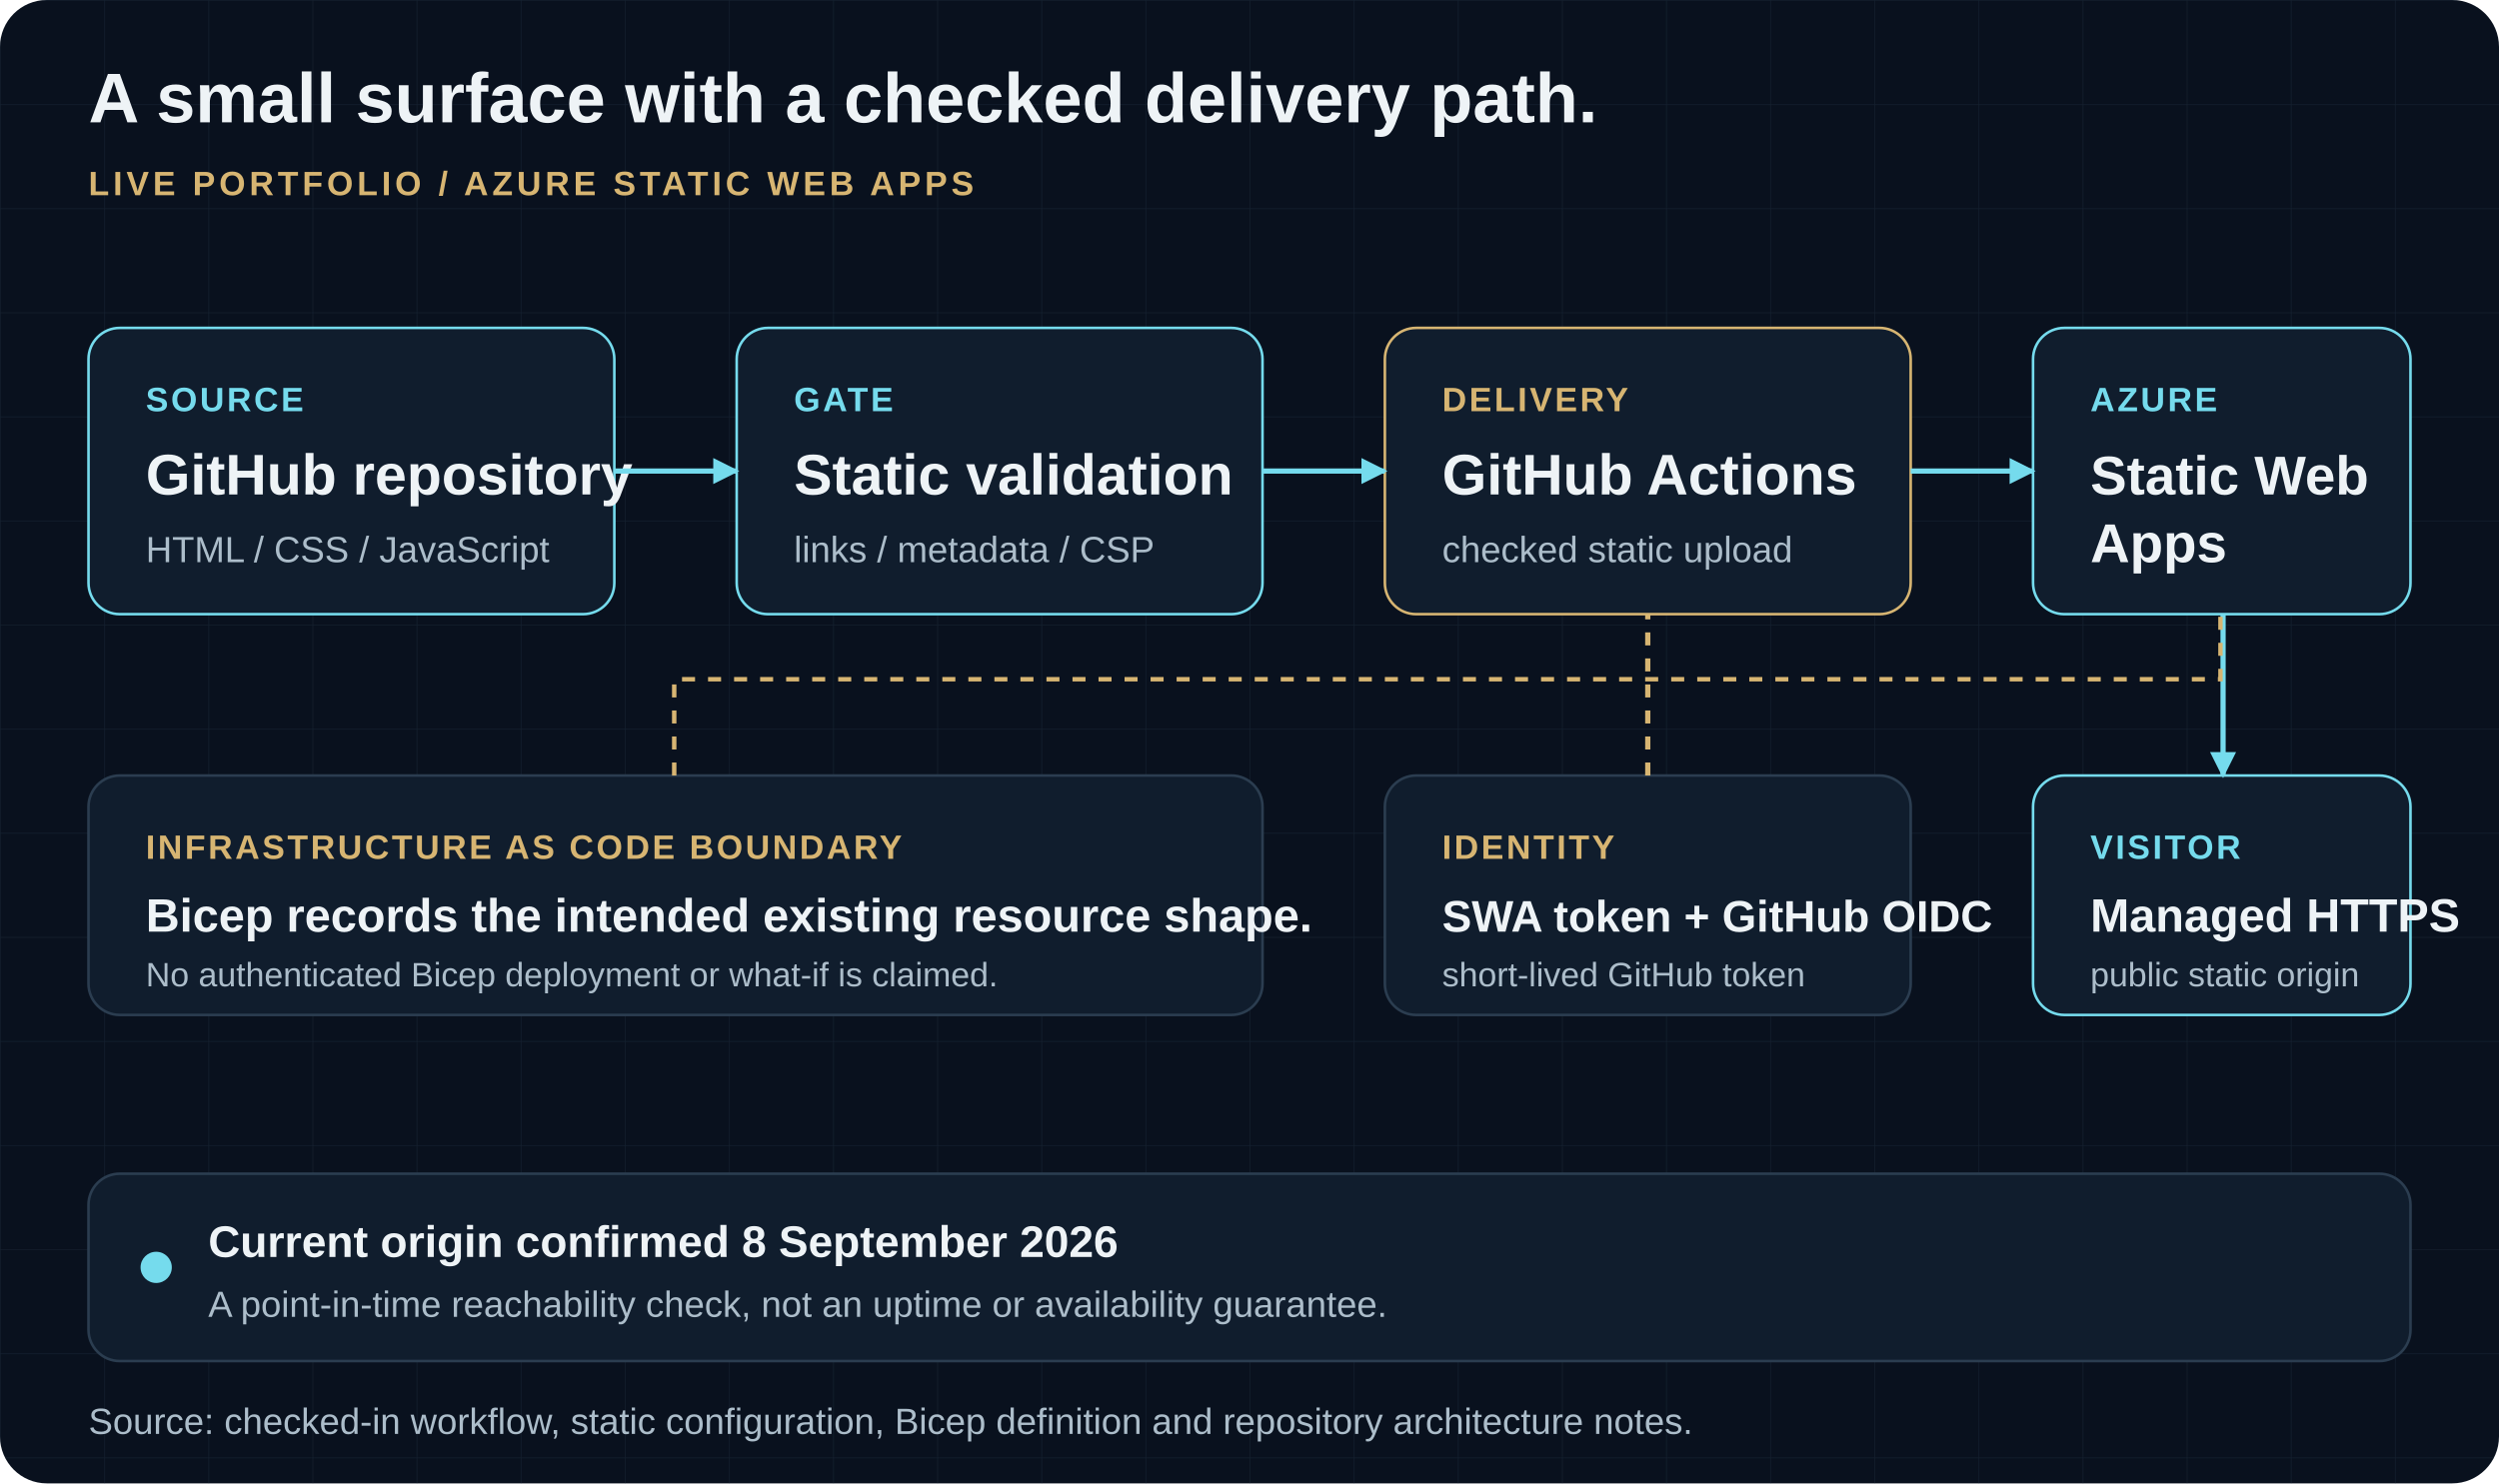
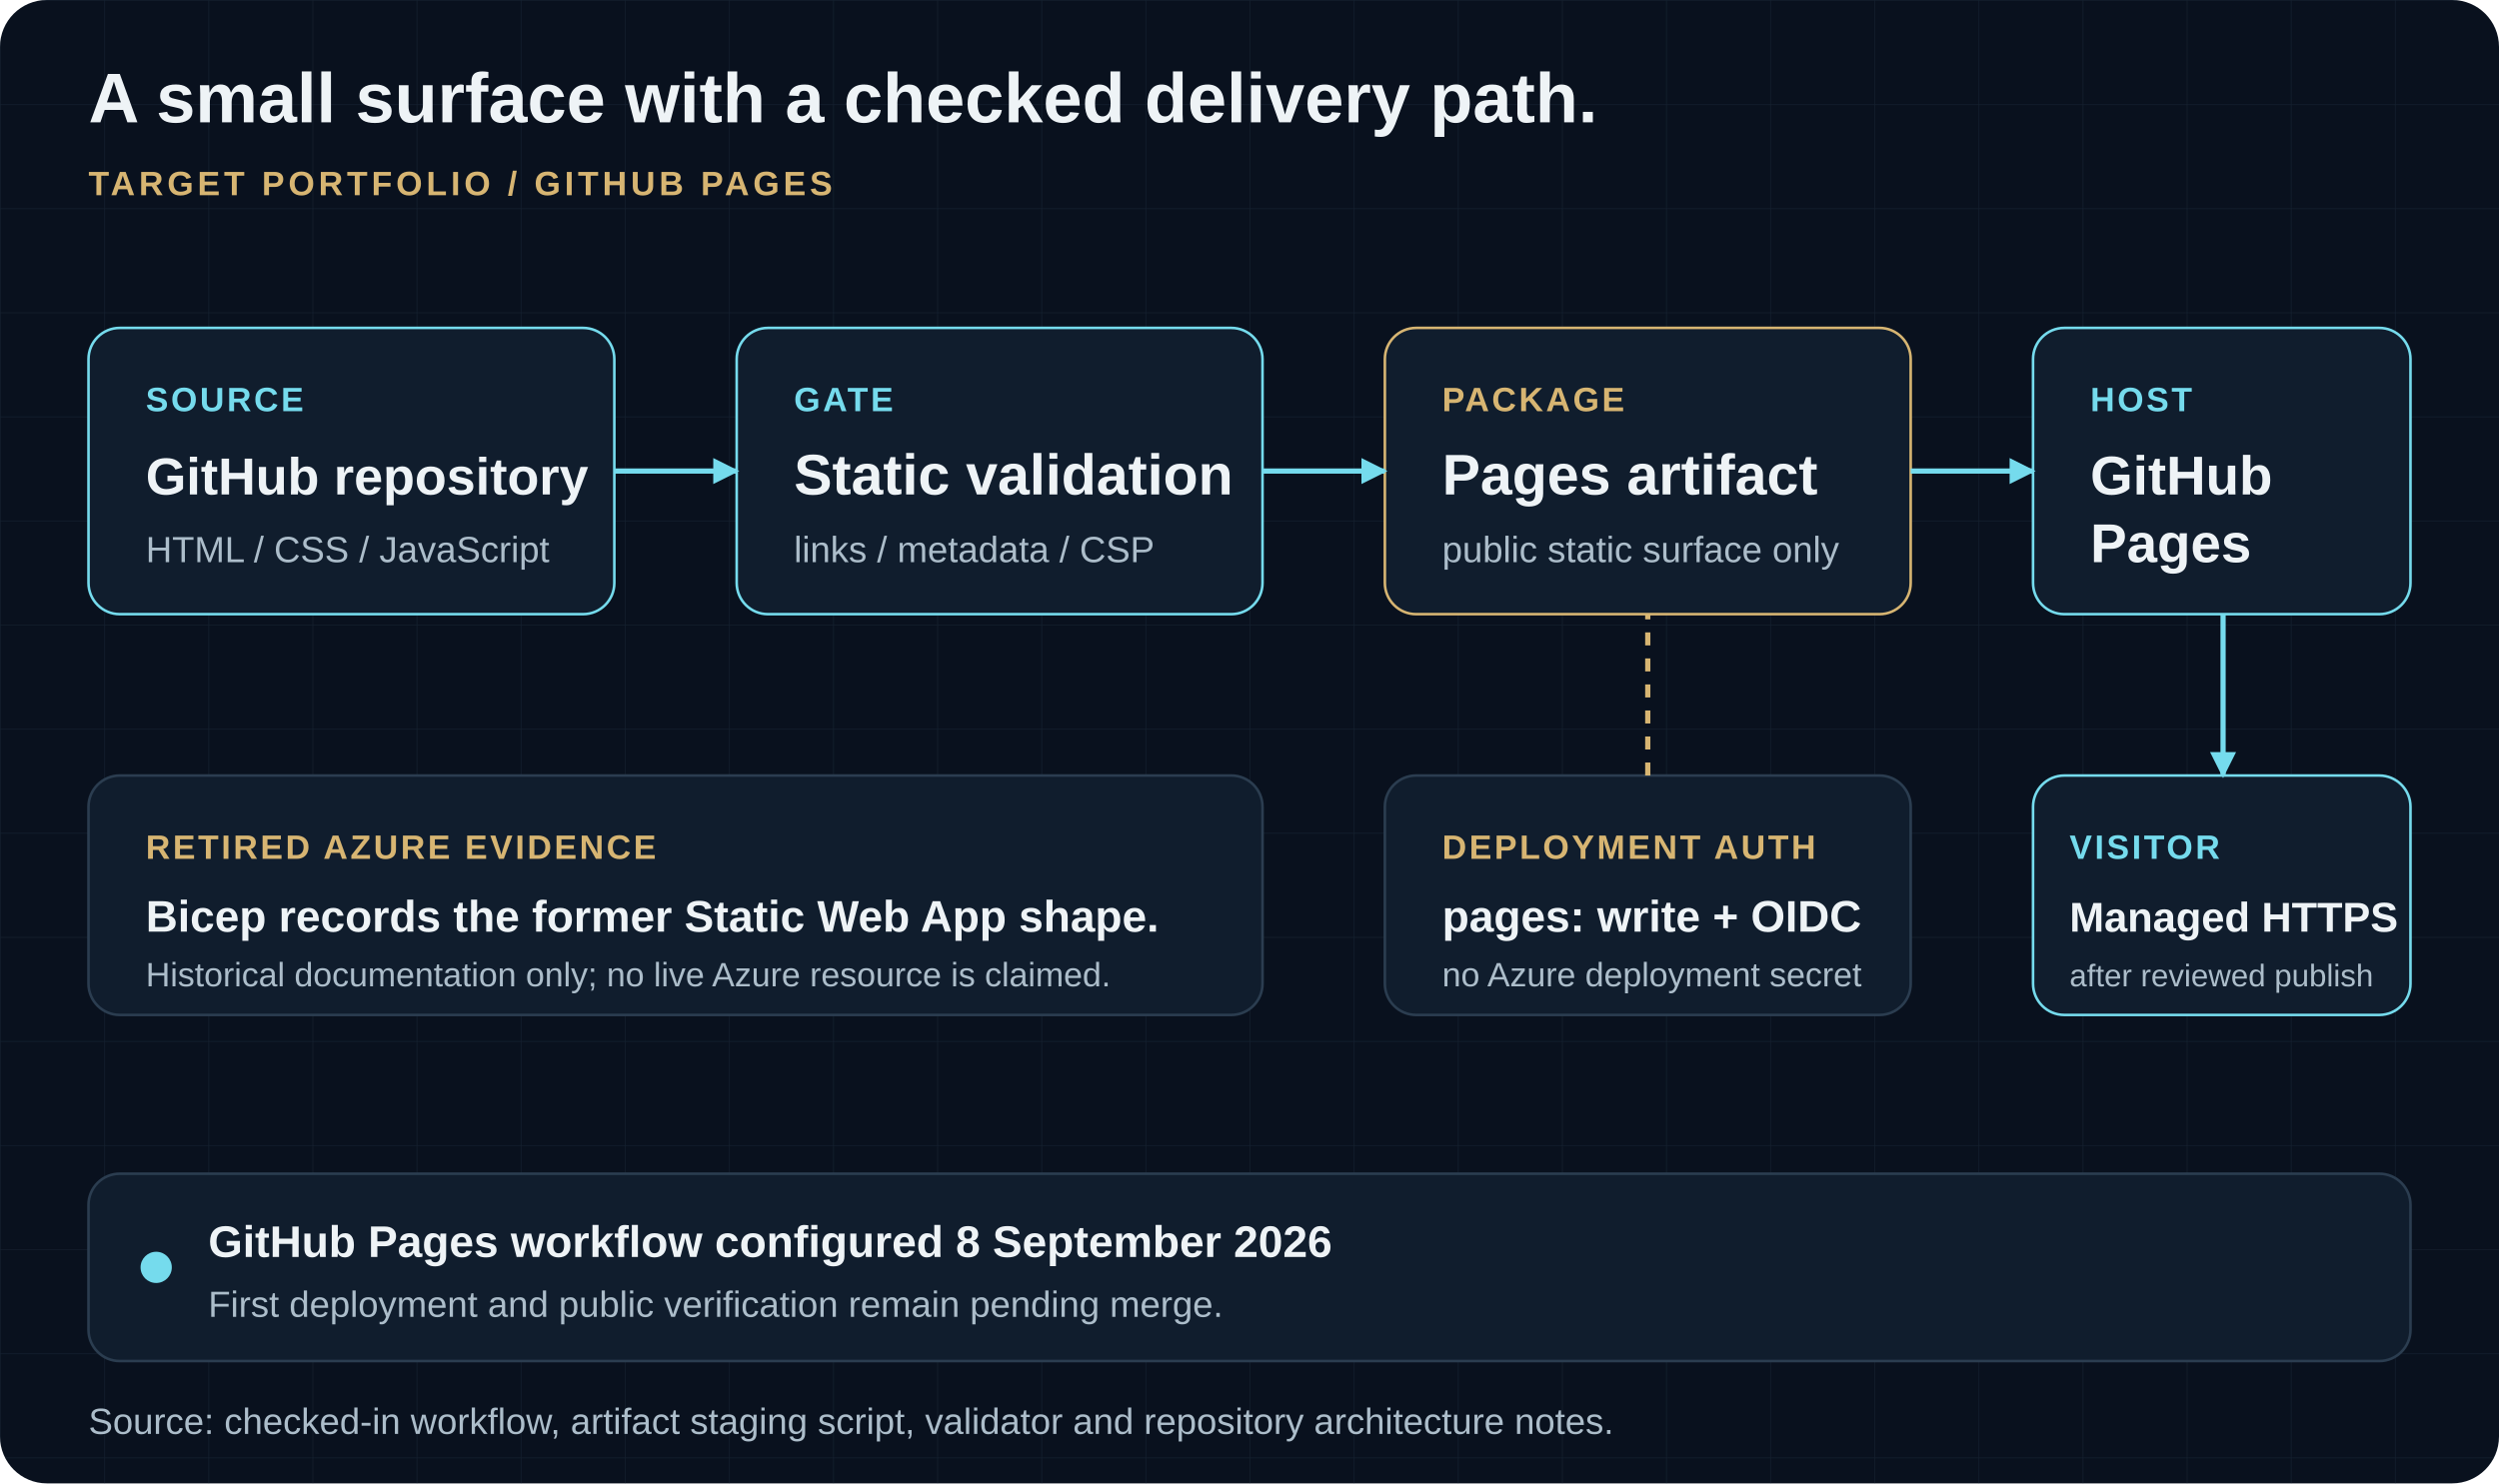
<svg xmlns="http://www.w3.org/2000/svg" width="960" height="570" viewBox="0 0 960 570" role="img" aria-labelledby="title description">
  <defs>
    <pattern id="grid" width="40" height="40" patternUnits="userSpaceOnUse">
      <path d="M40 0H0V40" fill="none" stroke="#2b3d50" stroke-width=".5" opacity=".35" />
    </pattern>
    <marker id="arrow" viewBox="0 0 10 10" refX="9" refY="5" markerWidth="5" markerHeight="5" orient="auto">
      <path d="M0 0 10 5 0 10Z" fill="#75dbed" />
    </marker>
  </defs>
  <rect width="960" height="570" rx="18" fill="#09111e" />
  <rect width="960" height="570" rx="18" fill="url(#grid)" />
  <g font-family="Arial, Helvetica, sans-serif">
    <text x="34" y="47" fill="#eef3f6" font-size="27" font-weight="700">A small surface with a checked delivery path.</text>
-     <text x="34" y="75" fill="#d7b572" font-size="13" font-weight="700" letter-spacing="1.5">LIVE PORTFOLIO / AZURE STATIC WEB APPS</text>
+     <text x="34" y="75" fill="#d7b572" font-size="13" font-weight="700" letter-spacing="1.5">TARGET PORTFOLIO / GITHUB PAGES</text>
    <rect x="34" y="126" width="202" height="110" rx="12" fill="#101d2d" stroke="#75dbed" />
    <text x="56" y="158" fill="#75dbed" font-size="13" font-weight="700" letter-spacing="1">SOURCE</text>
-     <text x="56" y="190" fill="#eef3f6" font-size="22" font-weight="700">GitHub repository</text>
+     <text x="56" y="190" fill="#eef3f6" font-size="20" font-weight="700">GitHub repository</text>
    <text x="56" y="216" fill="#acbdca" font-size="14">HTML / CSS / JavaScript</text>
    <rect x="283" y="126" width="202" height="110" rx="12" fill="#101d2d" stroke="#75dbed" />
    <text x="305" y="158" fill="#75dbed" font-size="13" font-weight="700" letter-spacing="1">GATE</text>
    <text x="305" y="190" fill="#eef3f6" font-size="22" font-weight="700">Static validation</text>
    <text x="305" y="216" fill="#acbdca" font-size="14">links / metadata / CSP</text>
    <rect x="532" y="126" width="202" height="110" rx="12" fill="#101d2d" stroke="#d7b572" />
-     <text x="554" y="158" fill="#d7b572" font-size="13" font-weight="700" letter-spacing="1">DELIVERY</text>
-     <text x="554" y="190" fill="#eef3f6" font-size="22" font-weight="700">GitHub Actions</text>
-     <text x="554" y="216" fill="#acbdca" font-size="14">checked static upload</text>
+     <text x="554" y="158" fill="#d7b572" font-size="13" font-weight="700" letter-spacing="1">PACKAGE</text>
+     <text x="554" y="190" fill="#eef3f6" font-size="22" font-weight="700">Pages artifact</text>
+     <text x="554" y="216" fill="#acbdca" font-size="14">public static surface only</text>
    <rect x="781" y="126" width="145" height="110" rx="12" fill="#101d2d" stroke="#75dbed" />
-     <text x="803" y="158" fill="#75dbed" font-size="13" font-weight="700" letter-spacing="1">AZURE</text>
-     <text x="803" y="190" fill="#eef3f6" font-size="21" font-weight="700">Static Web</text>
-     <text x="803" y="216" fill="#eef3f6" font-size="21" font-weight="700">Apps</text>
+     <text x="803" y="158" fill="#75dbed" font-size="13" font-weight="700" letter-spacing="1">HOST</text>
+     <text x="803" y="190" fill="#eef3f6" font-size="21" font-weight="700">GitHub</text>
+     <text x="803" y="216" fill="#eef3f6" font-size="21" font-weight="700">Pages</text>
    <g fill="none" stroke="#75dbed" stroke-width="2" marker-end="url(#arrow)">
      <path d="M236 181H283" />
      <path d="M485 181H532" />
      <path d="M734 181H781" />
    </g>
    <rect x="532" y="298" width="202" height="92" rx="12" fill="#101d2d" stroke="#2b3d50" />
-     <text x="554" y="330" fill="#d7b572" font-size="13" font-weight="700" letter-spacing="1">IDENTITY</text>
-     <text x="554" y="358" fill="#eef3f6" font-size="17" font-weight="700">SWA token + GitHub OIDC</text>
-     <text x="554" y="379" fill="#acbdca" font-size="13">short-lived GitHub token</text>
+     <text x="554" y="330" fill="#d7b572" font-size="13" font-weight="700" letter-spacing="1">DEPLOYMENT AUTH</text>
+     <text x="554" y="358" fill="#eef3f6" font-size="17" font-weight="700">pages: write + OIDC</text>
+     <text x="554" y="379" fill="#acbdca" font-size="13">no Azure deployment secret</text>
    <path d="M633 298V236" fill="none" stroke="#d7b572" stroke-width="2" stroke-dasharray="5 5" />
    <rect x="781" y="298" width="145" height="92" rx="12" fill="#101d2d" stroke="#75dbed" />
-     <text x="803" y="330" fill="#75dbed" font-size="13" font-weight="700" letter-spacing="1">VISITOR</text>
-     <text x="803" y="358" fill="#eef3f6" font-size="18" font-weight="700">Managed HTTPS</text>
-     <text x="803" y="379" fill="#acbdca" font-size="13">public static origin</text>
+     <text x="795" y="330" fill="#75dbed" font-size="13" font-weight="700" letter-spacing="1">VISITOR</text>
+     <text x="795" y="358" fill="#eef3f6" font-size="16" font-weight="700">Managed HTTPS</text>
+     <text x="795" y="379" fill="#acbdca" font-size="12">after reviewed publish</text>
    <path d="M854 236V298" fill="none" stroke="#75dbed" stroke-width="2" marker-end="url(#arrow)" />
    <rect x="34" y="298" width="451" height="92" rx="12" fill="#101d2d" stroke="#2b3d50" />
-     <text x="56" y="330" fill="#d7b572" font-size="13" font-weight="700" letter-spacing="1">INFRASTRUCTURE AS CODE BOUNDARY</text>
-     <text x="56" y="358" fill="#eef3f6" font-size="18" font-weight="700">Bicep records the intended existing resource shape.</text>
-     <text x="56" y="379" fill="#acbdca" font-size="13">No authenticated Bicep deployment or what-if is claimed.</text>
-     <path d="M259 298V261H853V236" fill="none" stroke="#d7b572" stroke-width="1.7" stroke-dasharray="5 5" />
+     <text x="56" y="330" fill="#d7b572" font-size="13" font-weight="700" letter-spacing="1">RETIRED AZURE EVIDENCE</text>
+     <text x="56" y="358" fill="#eef3f6" font-size="17" font-weight="700">Bicep records the former Static Web App shape.</text>
+     <text x="56" y="379" fill="#acbdca" font-size="13">Historical documentation only; no live Azure resource is claimed.</text>
    <rect x="34" y="451" width="892" height="72" rx="12" fill="#101d2d" stroke="#2b3d50" />
    <circle cx="60" cy="487" r="6" fill="#75dbed" />
-     <text x="80" y="483" fill="#eef3f6" font-size="17" font-weight="700">Current origin confirmed 8 September 2026</text>
-     <text x="80" y="506" fill="#acbdca" font-size="14">A point-in-time reachability check, not an uptime or availability guarantee.</text>
-     <text x="34" y="551" fill="#acbdca" font-size="14">Source: checked-in workflow, static configuration, Bicep definition and repository architecture notes.</text>
+     <text x="80" y="483" fill="#eef3f6" font-size="17" font-weight="700">GitHub Pages workflow configured 8 September 2026</text>
+     <text x="80" y="506" fill="#acbdca" font-size="14">First deployment and public verification remain pending merge.</text>
+     <text x="34" y="551" fill="#acbdca" font-size="14">Source: checked-in workflow, artifact staging script, validator and repository architecture notes.</text>
  </g>
</svg>
